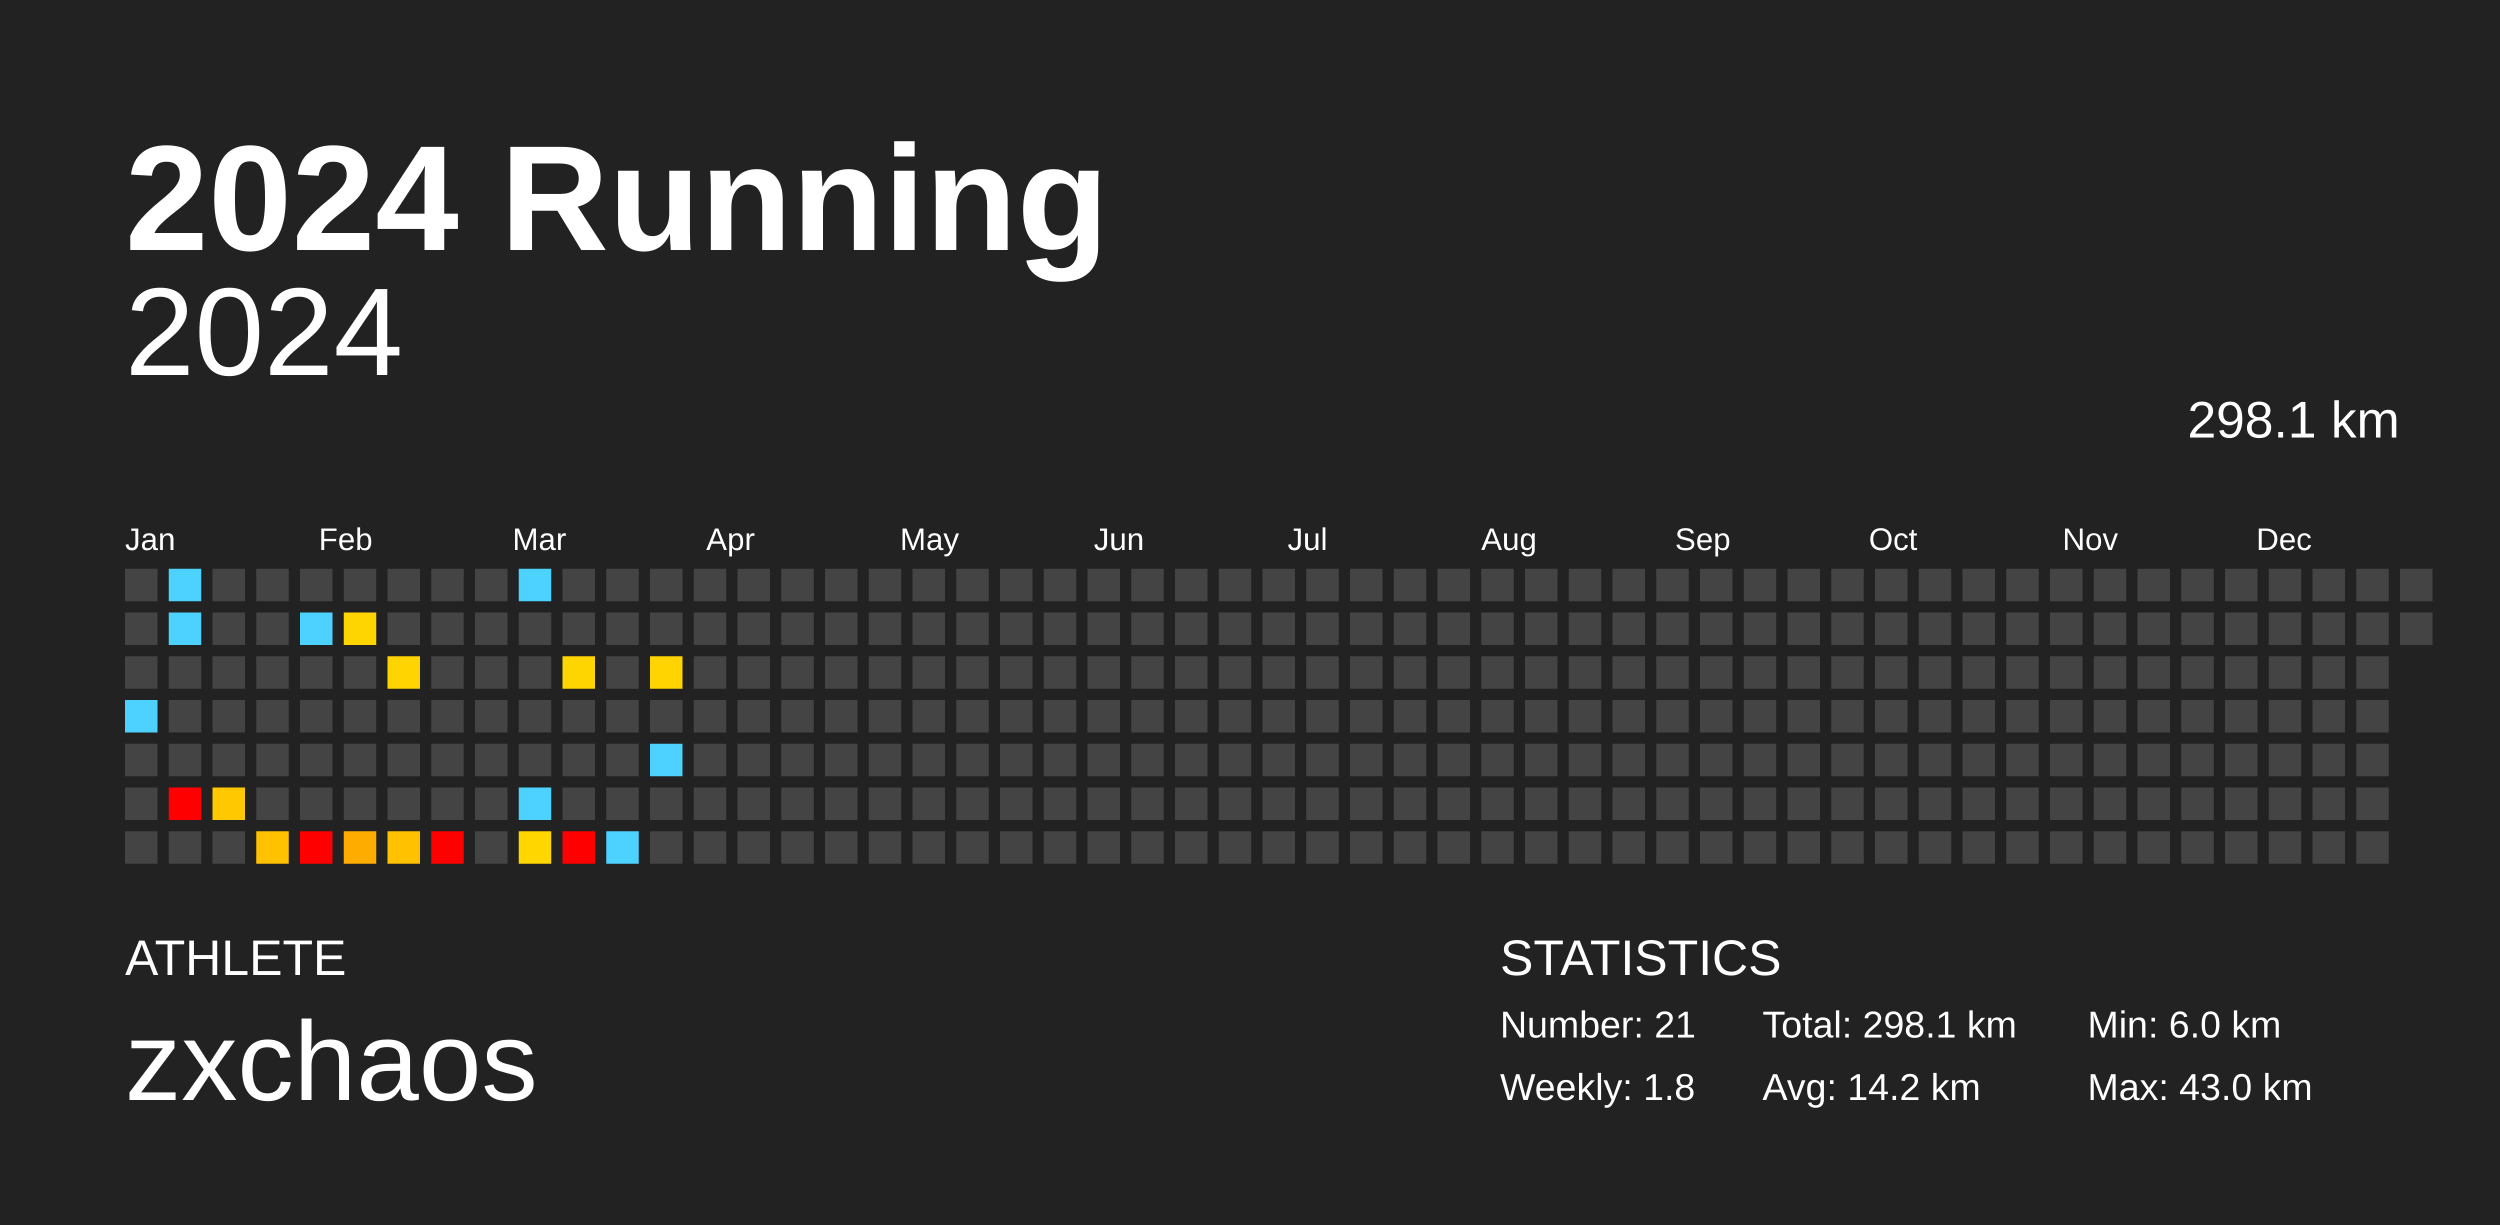
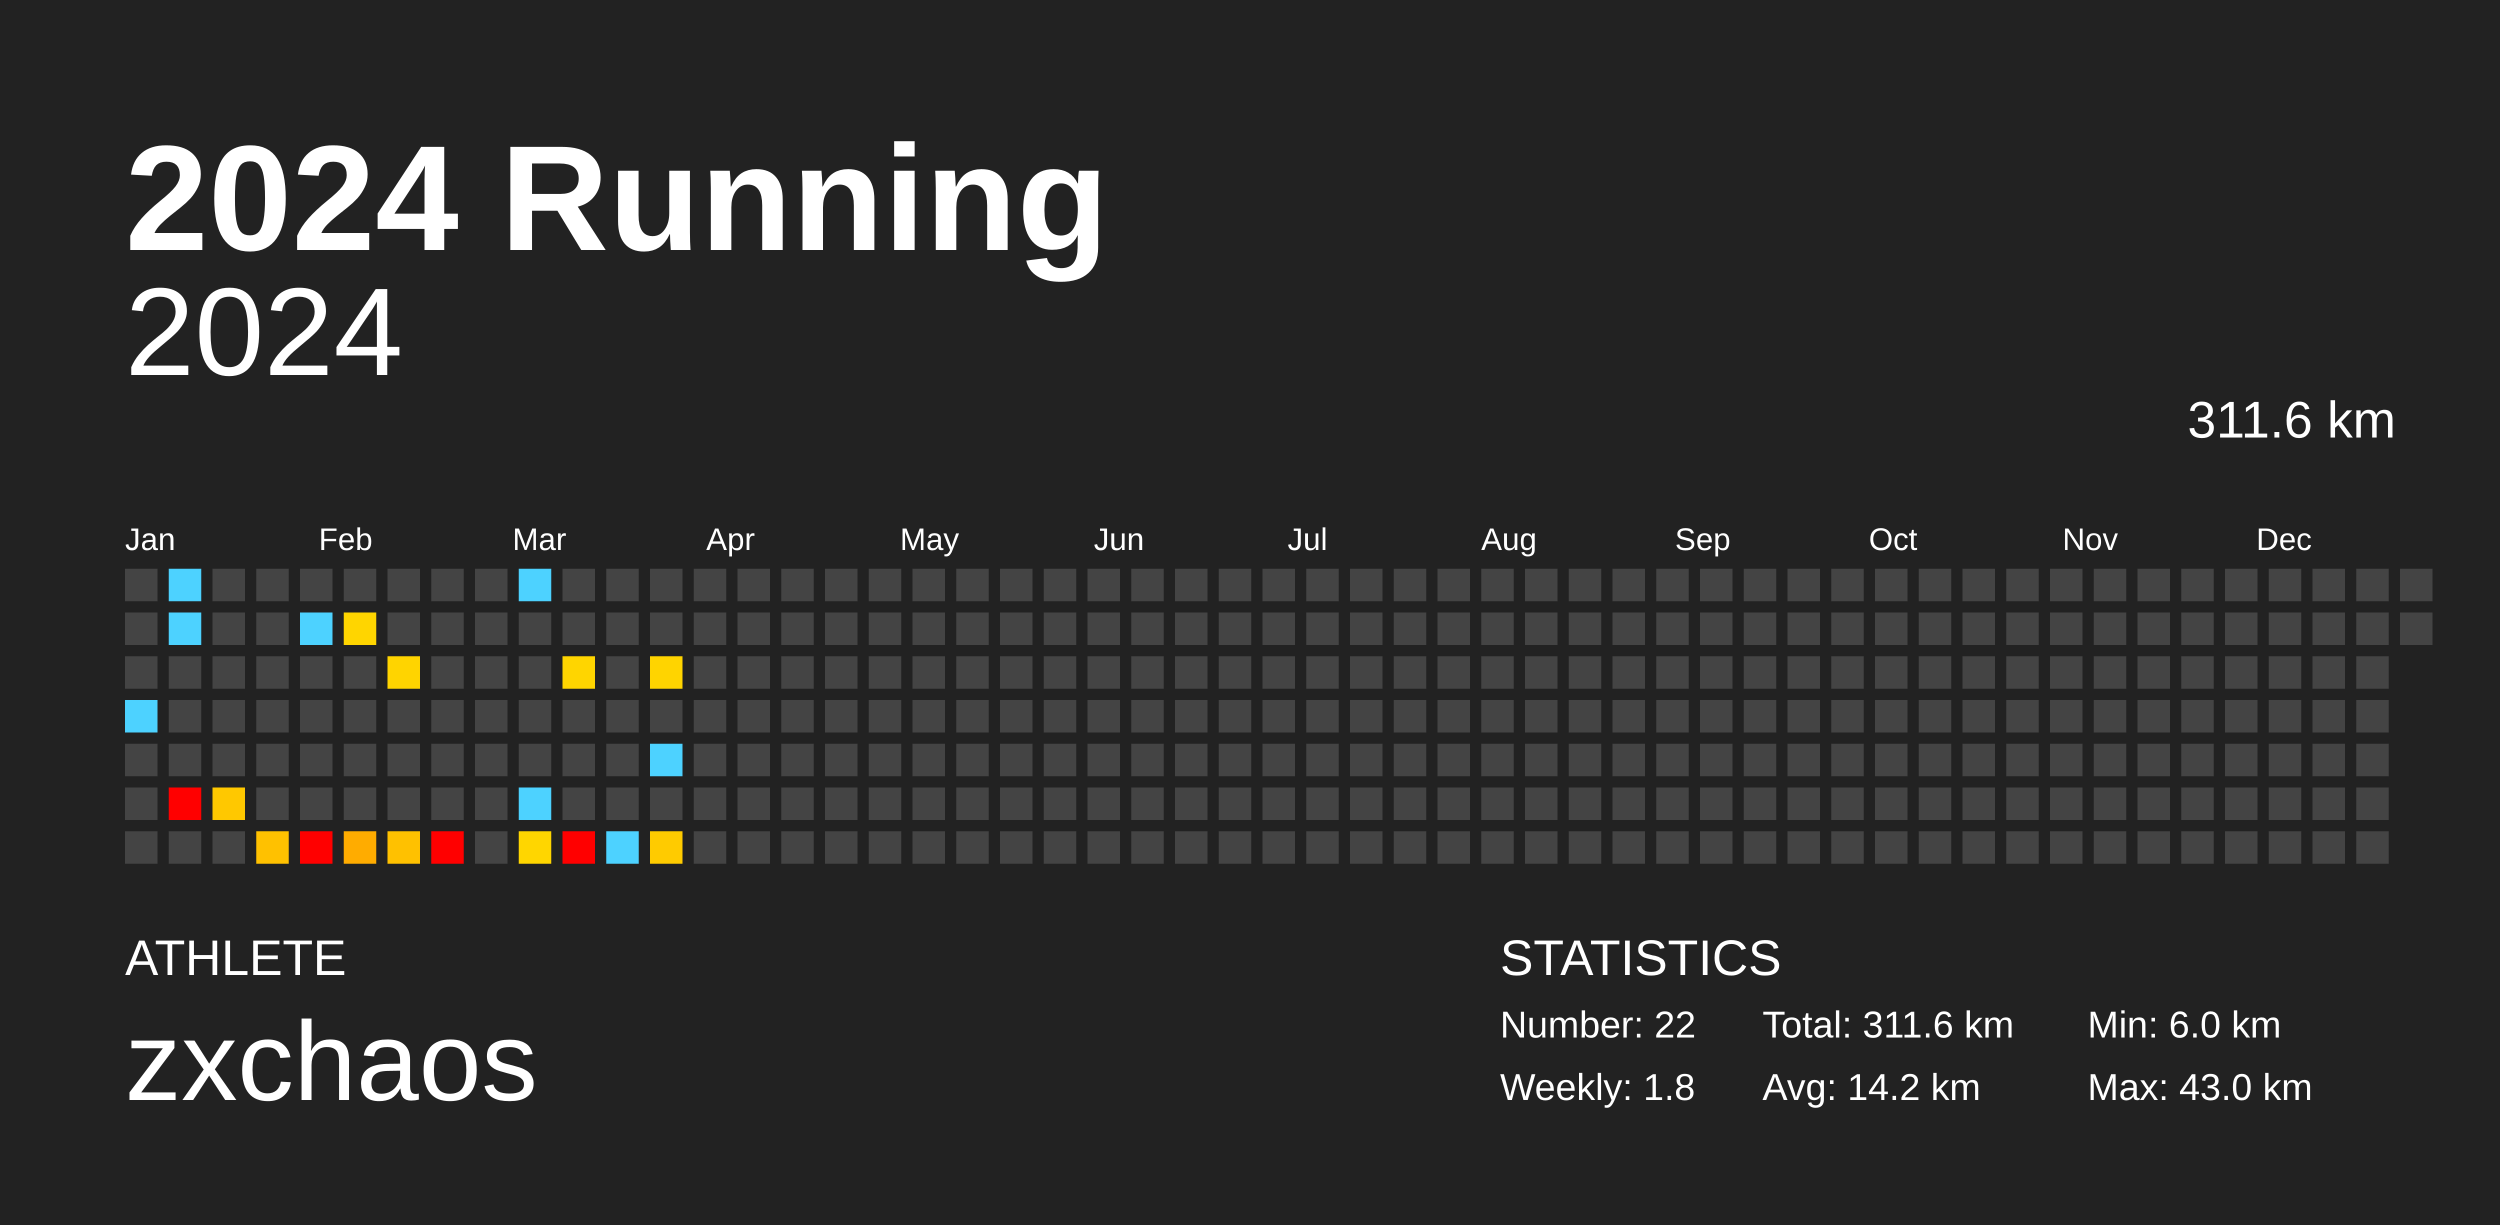
<svg xmlns="http://www.w3.org/2000/svg" baseProfile="full" height="98mm" version="1.1" viewBox="0,0,200,98" width="200mm">
  <defs />
  <rect fill="#222222" height="98" width="200" x="0" y="0" />
  <text fill="#FFFFFF" style="font-size:12px; font-family:Arial; font-weight:bold;" x="10" y="20">2024 Running</text>
  <text fill="#FFFFFF" style="font-size:4px; font-family:Arial" x="10" y="78">ATHLETE</text>
  <text fill="#FFFFFF" style="font-size:9px; font-family:Arial" x="10" y="88">zxchaos</text>
  <text fill="#FFFFFF" style="font-size:4px; font-family:Arial" x="120" y="78">STATISTICS</text>
-   <text fill="#FFFFFF" style="font-size:3px; font-family:Arial" x="120" y="83">Number: 21</text>
+   <text fill="#FFFFFF" style="font-size:3px; font-family:Arial" x="120" y="83">Number: 22</text>
  <text fill="#FFFFFF" style="font-size:3px; font-family:Arial" x="120" y="88">Weekly: 1.8</text>
-   <text fill="#FFFFFF" style="font-size:3px; font-family:Arial" x="141" y="83">Total: 298.1 km</text>
+   <text fill="#FFFFFF" style="font-size:3px; font-family:Arial" x="141" y="83">Total: 311.6 km</text>
  <text fill="#FFFFFF" style="font-size:3px; font-family:Arial" x="141" y="88">Avg: 14.2 km</text>
  <text fill="#FFFFFF" style="font-size:3px; font-family:Arial" x="167" y="83">Min: 6.0 km</text>
  <text fill="#FFFFFF" style="font-size:3px; font-family:Arial" x="167" y="88">Max: 43.0 km</text>
  <text alignment-baseline="hanging" fill="#FFFFFF" style="font-size:10.0px; font-family:Arial;" x="10" y="30">2024</text>
-   <text alignment-baseline="hanging" fill="#FFFFFF" style="font-size:4.125px; font-family:Arial;" x="175" y="35">298.1 km</text>
+   <text alignment-baseline="hanging" fill="#FFFFFF" style="font-size:4.125px; font-family:Arial;" x="175" y="35">311.6 km</text>
  <text fill="#FFFFFF" style="font-size:2.5px; font-family:Arial" x="10.0" y="44">Jan</text>
  <text fill="#FFFFFF" style="font-size:2.5px; font-family:Arial" x="25.5" y="44">Feb</text>
  <text fill="#FFFFFF" style="font-size:2.5px; font-family:Arial" x="41.0" y="44">Mar</text>
  <text fill="#FFFFFF" style="font-size:2.5px; font-family:Arial" x="56.5" y="44">Apr</text>
  <text fill="#FFFFFF" style="font-size:2.5px; font-family:Arial" x="72.0" y="44">May</text>
  <text fill="#FFFFFF" style="font-size:2.5px; font-family:Arial" x="87.5" y="44">Jun</text>
  <text fill="#FFFFFF" style="font-size:2.5px; font-family:Arial" x="103.0" y="44">Jul</text>
  <text fill="#FFFFFF" style="font-size:2.5px; font-family:Arial" x="118.5" y="44">Aug</text>
  <text fill="#FFFFFF" style="font-size:2.5px; font-family:Arial" x="134.0" y="44">Sep</text>
  <text fill="#FFFFFF" style="font-size:2.5px; font-family:Arial" x="149.5" y="44">Oct</text>
  <text fill="#FFFFFF" style="font-size:2.5px; font-family:Arial" x="165.0" y="44">Nov</text>
  <text fill="#FFFFFF" style="font-size:2.5px; font-family:Arial" x="180.5" y="44">Dec</text>
  <rect fill="#444444" height="2.6" width="2.6" x="10.0" y="45.5" />
  <rect fill="#444444" height="2.6" width="2.6" x="10.0" y="49.0" />
  <rect fill="#444444" height="2.6" width="2.6" x="10.0" y="52.5" />
  <rect fill="#4dd2ff" height="2.6" width="2.6" x="10.0" y="56.0" />
  <rect fill="#444444" height="2.6" width="2.6" x="10.0" y="59.5" />
  <rect fill="#444444" height="2.6" width="2.6" x="10.0" y="63.0" />
  <rect fill="#444444" height="2.6" width="2.6" x="10.0" y="66.5" />
  <rect fill="#4dd2ff" height="2.6" width="2.6" x="13.5" y="45.5" />
  <rect fill="#4dd2ff" height="2.6" width="2.6" x="13.5" y="49.0" />
  <rect fill="#444444" height="2.6" width="2.6" x="13.5" y="52.5" />
  <rect fill="#444444" height="2.6" width="2.6" x="13.5" y="56.0" />
  <rect fill="#444444" height="2.6" width="2.6" x="13.5" y="59.5" />
  <rect fill="red" height="2.6" width="2.6" x="13.5" y="63.0" />
  <rect fill="#444444" height="2.6" width="2.6" x="13.5" y="66.5" />
  <rect fill="#444444" height="2.6" width="2.6" x="17.0" y="45.5" />
  <rect fill="#444444" height="2.6" width="2.6" x="17.0" y="49.0" />
  <rect fill="#444444" height="2.6" width="2.6" x="17.0" y="52.5" />
  <rect fill="#444444" height="2.6" width="2.6" x="17.0" y="56.0" />
  <rect fill="#444444" height="2.6" width="2.6" x="17.0" y="59.5" />
  <rect fill="#ffc800" height="2.6" width="2.6" x="17.0" y="63.0" />
  <rect fill="#444444" height="2.6" width="2.6" x="17.0" y="66.5" />
  <rect fill="#444444" height="2.6" width="2.6" x="20.5" y="45.5" />
  <rect fill="#444444" height="2.6" width="2.6" x="20.5" y="49.0" />
  <rect fill="#444444" height="2.6" width="2.6" x="20.5" y="52.5" />
  <rect fill="#444444" height="2.6" width="2.6" x="20.5" y="56.0" />
  <rect fill="#444444" height="2.6" width="2.6" x="20.5" y="59.5" />
  <rect fill="#444444" height="2.6" width="2.6" x="20.5" y="63.0" />
  <rect fill="#ffc100" height="2.6" width="2.6" x="20.5" y="66.5" />
  <rect fill="#444444" height="2.6" width="2.6" x="24.0" y="45.5" />
  <rect fill="#4dd2ff" height="2.6" width="2.6" x="24.0" y="49.0" />
  <rect fill="#444444" height="2.6" width="2.6" x="24.0" y="52.5" />
  <rect fill="#444444" height="2.6" width="2.6" x="24.0" y="56.0" />
  <rect fill="#444444" height="2.6" width="2.6" x="24.0" y="59.5" />
  <rect fill="#444444" height="2.6" width="2.6" x="24.0" y="63.0" />
  <rect fill="red" height="2.6" width="2.6" x="24.0" y="66.5" />
  <rect fill="#444444" height="2.6" width="2.6" x="27.5" y="45.5" />
  <rect fill="#ffd500" height="2.6" width="2.6" x="27.5" y="49.0" />
  <rect fill="#444444" height="2.6" width="2.6" x="27.5" y="52.5" />
  <rect fill="#444444" height="2.6" width="2.6" x="27.5" y="56.0" />
  <rect fill="#444444" height="2.6" width="2.6" x="27.5" y="59.5" />
  <rect fill="#444444" height="2.6" width="2.6" x="27.5" y="63.0" />
  <rect fill="#ffac00" height="2.6" width="2.6" x="27.5" y="66.5" />
  <rect fill="#444444" height="2.6" width="2.6" x="31.0" y="45.5" />
  <rect fill="#444444" height="2.6" width="2.6" x="31.0" y="49.0" />
  <rect fill="#ffd400" height="2.6" width="2.6" x="31.0" y="52.5" />
  <rect fill="#444444" height="2.6" width="2.6" x="31.0" y="56.0" />
  <rect fill="#444444" height="2.6" width="2.6" x="31.0" y="59.5" />
  <rect fill="#444444" height="2.6" width="2.6" x="31.0" y="63.0" />
  <rect fill="#ffc100" height="2.6" width="2.6" x="31.0" y="66.5" />
  <rect fill="#444444" height="2.6" width="2.6" x="34.5" y="45.5" />
  <rect fill="#444444" height="2.6" width="2.6" x="34.5" y="49.0" />
  <rect fill="#444444" height="2.6" width="2.6" x="34.5" y="52.5" />
  <rect fill="#444444" height="2.6" width="2.6" x="34.5" y="56.0" />
  <rect fill="#444444" height="2.6" width="2.6" x="34.5" y="59.5" />
  <rect fill="#444444" height="2.6" width="2.6" x="34.5" y="63.0" />
  <rect fill="red" height="2.6" width="2.6" x="34.5" y="66.5" />
  <rect fill="#444444" height="2.6" width="2.6" x="38.0" y="45.5" />
  <rect fill="#444444" height="2.6" width="2.6" x="38.0" y="49.0" />
  <rect fill="#444444" height="2.6" width="2.6" x="38.0" y="52.5" />
  <rect fill="#444444" height="2.6" width="2.6" x="38.0" y="56.0" />
  <rect fill="#444444" height="2.6" width="2.6" x="38.0" y="59.5" />
  <rect fill="#444444" height="2.6" width="2.6" x="38.0" y="63.0" />
  <rect fill="#444444" height="2.6" width="2.6" x="38.0" y="66.5" />
  <rect fill="#4dd2ff" height="2.6" width="2.6" x="41.5" y="45.5" />
  <rect fill="#444444" height="2.6" width="2.6" x="41.5" y="49.0" />
  <rect fill="#444444" height="2.6" width="2.6" x="41.5" y="52.5" />
  <rect fill="#444444" height="2.6" width="2.6" x="41.5" y="56.0" />
  <rect fill="#444444" height="2.6" width="2.6" x="41.5" y="59.5" />
  <rect fill="#4dd2ff" height="2.6" width="2.6" x="41.5" y="63.0" />
  <rect fill="#ffd600" height="2.6" width="2.6" x="41.5" y="66.5" />
  <rect fill="#444444" height="2.6" width="2.6" x="45.0" y="45.5" />
  <rect fill="#444444" height="2.6" width="2.6" x="45.0" y="49.0" />
  <rect fill="#ffd500" height="2.6" width="2.6" x="45.0" y="52.5" />
  <rect fill="#444444" height="2.6" width="2.6" x="45.0" y="56.0" />
  <rect fill="#444444" height="2.6" width="2.6" x="45.0" y="59.5" />
  <rect fill="#444444" height="2.6" width="2.6" x="45.0" y="63.0" />
  <rect fill="red" height="2.6" width="2.6" x="45.0" y="66.5" />
  <rect fill="#444444" height="2.6" width="2.6" x="48.5" y="45.5" />
  <rect fill="#444444" height="2.6" width="2.6" x="48.5" y="49.0" />
  <rect fill="#444444" height="2.6" width="2.6" x="48.5" y="52.5" />
  <rect fill="#444444" height="2.6" width="2.6" x="48.5" y="56.0" />
  <rect fill="#444444" height="2.6" width="2.6" x="48.5" y="59.5" />
  <rect fill="#444444" height="2.6" width="2.6" x="48.5" y="63.0" />
  <rect fill="#4dd2ff" height="2.6" width="2.6" x="48.5" y="66.5" />
  <rect fill="#444444" height="2.6" width="2.6" x="52.0" y="45.5" />
  <rect fill="#444444" height="2.6" width="2.6" x="52.0" y="49.0" />
  <rect fill="#ffd400" height="2.6" width="2.6" x="52.0" y="52.5" />
  <rect fill="#444444" height="2.6" width="2.6" x="52.0" y="56.0" />
  <rect fill="#4dd2ff" height="2.6" width="2.6" x="52.0" y="59.5" />
  <rect fill="#444444" height="2.6" width="2.6" x="52.0" y="63.0" />
-   <rect fill="#444444" height="2.6" width="2.6" x="52.0" y="66.5" />
+   <rect fill="#ffcb00" height="2.6" width="2.6" x="52.0" y="66.5" />
  <rect fill="#444444" height="2.6" width="2.6" x="55.5" y="45.5" />
  <rect fill="#444444" height="2.6" width="2.6" x="55.5" y="49.0" />
  <rect fill="#444444" height="2.6" width="2.6" x="55.5" y="52.5" />
  <rect fill="#444444" height="2.6" width="2.6" x="55.5" y="56.0" />
  <rect fill="#444444" height="2.6" width="2.6" x="55.5" y="59.5" />
  <rect fill="#444444" height="2.6" width="2.6" x="55.5" y="63.0" />
  <rect fill="#444444" height="2.6" width="2.6" x="55.5" y="66.5" />
  <rect fill="#444444" height="2.6" width="2.6" x="59.0" y="45.5" />
  <rect fill="#444444" height="2.6" width="2.6" x="59.0" y="49.0" />
  <rect fill="#444444" height="2.6" width="2.6" x="59.0" y="52.5" />
  <rect fill="#444444" height="2.6" width="2.6" x="59.0" y="56.0" />
  <rect fill="#444444" height="2.6" width="2.6" x="59.0" y="59.5" />
  <rect fill="#444444" height="2.6" width="2.6" x="59.0" y="63.0" />
  <rect fill="#444444" height="2.6" width="2.6" x="59.0" y="66.5" />
  <rect fill="#444444" height="2.6" width="2.6" x="62.5" y="45.5" />
  <rect fill="#444444" height="2.6" width="2.6" x="62.5" y="49.0" />
  <rect fill="#444444" height="2.6" width="2.6" x="62.5" y="52.5" />
  <rect fill="#444444" height="2.6" width="2.6" x="62.5" y="56.0" />
  <rect fill="#444444" height="2.6" width="2.6" x="62.5" y="59.5" />
  <rect fill="#444444" height="2.6" width="2.6" x="62.5" y="63.0" />
  <rect fill="#444444" height="2.6" width="2.6" x="62.5" y="66.5" />
  <rect fill="#444444" height="2.6" width="2.6" x="66.0" y="45.5" />
  <rect fill="#444444" height="2.6" width="2.6" x="66.0" y="49.0" />
  <rect fill="#444444" height="2.6" width="2.6" x="66.0" y="52.5" />
  <rect fill="#444444" height="2.6" width="2.6" x="66.0" y="56.0" />
  <rect fill="#444444" height="2.6" width="2.6" x="66.0" y="59.5" />
  <rect fill="#444444" height="2.6" width="2.6" x="66.0" y="63.0" />
  <rect fill="#444444" height="2.6" width="2.6" x="66.0" y="66.5" />
  <rect fill="#444444" height="2.6" width="2.6" x="69.5" y="45.5" />
  <rect fill="#444444" height="2.6" width="2.6" x="69.5" y="49.0" />
  <rect fill="#444444" height="2.6" width="2.6" x="69.5" y="52.5" />
  <rect fill="#444444" height="2.6" width="2.6" x="69.5" y="56.0" />
  <rect fill="#444444" height="2.6" width="2.6" x="69.5" y="59.5" />
  <rect fill="#444444" height="2.6" width="2.6" x="69.5" y="63.0" />
  <rect fill="#444444" height="2.6" width="2.6" x="69.5" y="66.5" />
  <rect fill="#444444" height="2.6" width="2.6" x="73.0" y="45.5" />
  <rect fill="#444444" height="2.6" width="2.6" x="73.0" y="49.0" />
  <rect fill="#444444" height="2.6" width="2.6" x="73.0" y="52.5" />
  <rect fill="#444444" height="2.6" width="2.6" x="73.0" y="56.0" />
  <rect fill="#444444" height="2.6" width="2.6" x="73.0" y="59.5" />
  <rect fill="#444444" height="2.6" width="2.6" x="73.0" y="63.0" />
  <rect fill="#444444" height="2.6" width="2.6" x="73.0" y="66.5" />
  <rect fill="#444444" height="2.6" width="2.6" x="76.5" y="45.5" />
  <rect fill="#444444" height="2.6" width="2.6" x="76.5" y="49.0" />
  <rect fill="#444444" height="2.6" width="2.6" x="76.5" y="52.5" />
  <rect fill="#444444" height="2.6" width="2.6" x="76.5" y="56.0" />
  <rect fill="#444444" height="2.6" width="2.6" x="76.5" y="59.5" />
  <rect fill="#444444" height="2.6" width="2.6" x="76.5" y="63.0" />
  <rect fill="#444444" height="2.6" width="2.6" x="76.5" y="66.5" />
  <rect fill="#444444" height="2.6" width="2.6" x="80.0" y="45.5" />
  <rect fill="#444444" height="2.6" width="2.6" x="80.0" y="49.0" />
  <rect fill="#444444" height="2.6" width="2.6" x="80.0" y="52.5" />
  <rect fill="#444444" height="2.6" width="2.6" x="80.0" y="56.0" />
  <rect fill="#444444" height="2.6" width="2.6" x="80.0" y="59.5" />
  <rect fill="#444444" height="2.6" width="2.6" x="80.0" y="63.0" />
  <rect fill="#444444" height="2.6" width="2.6" x="80.0" y="66.5" />
  <rect fill="#444444" height="2.6" width="2.6" x="83.5" y="45.5" />
  <rect fill="#444444" height="2.6" width="2.6" x="83.5" y="49.0" />
  <rect fill="#444444" height="2.6" width="2.6" x="83.5" y="52.5" />
  <rect fill="#444444" height="2.6" width="2.6" x="83.5" y="56.0" />
  <rect fill="#444444" height="2.6" width="2.6" x="83.5" y="59.5" />
  <rect fill="#444444" height="2.6" width="2.6" x="83.5" y="63.0" />
  <rect fill="#444444" height="2.6" width="2.6" x="83.5" y="66.5" />
  <rect fill="#444444" height="2.6" width="2.6" x="87.0" y="45.5" />
  <rect fill="#444444" height="2.6" width="2.6" x="87.0" y="49.0" />
  <rect fill="#444444" height="2.6" width="2.6" x="87.0" y="52.5" />
  <rect fill="#444444" height="2.6" width="2.6" x="87.0" y="56.0" />
  <rect fill="#444444" height="2.6" width="2.6" x="87.0" y="59.5" />
  <rect fill="#444444" height="2.6" width="2.6" x="87.0" y="63.0" />
  <rect fill="#444444" height="2.6" width="2.6" x="87.0" y="66.5" />
  <rect fill="#444444" height="2.6" width="2.6" x="90.5" y="45.5" />
  <rect fill="#444444" height="2.6" width="2.6" x="90.5" y="49.0" />
  <rect fill="#444444" height="2.6" width="2.6" x="90.5" y="52.5" />
  <rect fill="#444444" height="2.6" width="2.6" x="90.5" y="56.0" />
  <rect fill="#444444" height="2.6" width="2.6" x="90.5" y="59.5" />
  <rect fill="#444444" height="2.6" width="2.6" x="90.5" y="63.0" />
  <rect fill="#444444" height="2.6" width="2.6" x="90.5" y="66.5" />
  <rect fill="#444444" height="2.6" width="2.6" x="94.0" y="45.5" />
  <rect fill="#444444" height="2.6" width="2.6" x="94.0" y="49.0" />
  <rect fill="#444444" height="2.6" width="2.6" x="94.0" y="52.5" />
  <rect fill="#444444" height="2.6" width="2.6" x="94.0" y="56.0" />
  <rect fill="#444444" height="2.6" width="2.6" x="94.0" y="59.5" />
  <rect fill="#444444" height="2.6" width="2.6" x="94.0" y="63.0" />
  <rect fill="#444444" height="2.6" width="2.6" x="94.0" y="66.5" />
  <rect fill="#444444" height="2.6" width="2.6" x="97.5" y="45.5" />
  <rect fill="#444444" height="2.6" width="2.6" x="97.5" y="49.0" />
  <rect fill="#444444" height="2.6" width="2.6" x="97.5" y="52.5" />
  <rect fill="#444444" height="2.6" width="2.6" x="97.5" y="56.0" />
  <rect fill="#444444" height="2.6" width="2.6" x="97.5" y="59.5" />
  <rect fill="#444444" height="2.6" width="2.6" x="97.5" y="63.0" />
  <rect fill="#444444" height="2.6" width="2.6" x="97.5" y="66.5" />
  <rect fill="#444444" height="2.6" width="2.6" x="101.0" y="45.5" />
  <rect fill="#444444" height="2.6" width="2.6" x="101.0" y="49.0" />
  <rect fill="#444444" height="2.6" width="2.6" x="101.0" y="52.5" />
  <rect fill="#444444" height="2.6" width="2.6" x="101.0" y="56.0" />
  <rect fill="#444444" height="2.6" width="2.6" x="101.0" y="59.5" />
  <rect fill="#444444" height="2.6" width="2.6" x="101.0" y="63.0" />
  <rect fill="#444444" height="2.6" width="2.6" x="101.0" y="66.5" />
  <rect fill="#444444" height="2.6" width="2.6" x="104.5" y="45.5" />
  <rect fill="#444444" height="2.6" width="2.6" x="104.5" y="49.0" />
  <rect fill="#444444" height="2.6" width="2.6" x="104.5" y="52.5" />
  <rect fill="#444444" height="2.6" width="2.6" x="104.5" y="56.0" />
  <rect fill="#444444" height="2.6" width="2.6" x="104.5" y="59.5" />
  <rect fill="#444444" height="2.6" width="2.6" x="104.5" y="63.0" />
  <rect fill="#444444" height="2.6" width="2.6" x="104.5" y="66.5" />
  <rect fill="#444444" height="2.6" width="2.6" x="108.0" y="45.5" />
  <rect fill="#444444" height="2.6" width="2.6" x="108.0" y="49.0" />
  <rect fill="#444444" height="2.6" width="2.6" x="108.0" y="52.5" />
  <rect fill="#444444" height="2.6" width="2.6" x="108.0" y="56.0" />
  <rect fill="#444444" height="2.6" width="2.6" x="108.0" y="59.5" />
  <rect fill="#444444" height="2.6" width="2.6" x="108.0" y="63.0" />
  <rect fill="#444444" height="2.6" width="2.6" x="108.0" y="66.5" />
  <rect fill="#444444" height="2.6" width="2.6" x="111.5" y="45.5" />
  <rect fill="#444444" height="2.6" width="2.6" x="111.5" y="49.0" />
  <rect fill="#444444" height="2.6" width="2.6" x="111.5" y="52.5" />
  <rect fill="#444444" height="2.6" width="2.6" x="111.5" y="56.0" />
  <rect fill="#444444" height="2.6" width="2.6" x="111.5" y="59.5" />
  <rect fill="#444444" height="2.6" width="2.6" x="111.5" y="63.0" />
  <rect fill="#444444" height="2.6" width="2.6" x="111.5" y="66.5" />
  <rect fill="#444444" height="2.6" width="2.6" x="115.0" y="45.5" />
  <rect fill="#444444" height="2.6" width="2.6" x="115.0" y="49.0" />
  <rect fill="#444444" height="2.6" width="2.6" x="115.0" y="52.5" />
  <rect fill="#444444" height="2.6" width="2.6" x="115.0" y="56.0" />
  <rect fill="#444444" height="2.6" width="2.6" x="115.0" y="59.5" />
  <rect fill="#444444" height="2.6" width="2.6" x="115.0" y="63.0" />
  <rect fill="#444444" height="2.6" width="2.6" x="115.0" y="66.5" />
  <rect fill="#444444" height="2.6" width="2.6" x="118.5" y="45.5" />
  <rect fill="#444444" height="2.6" width="2.6" x="118.5" y="49.0" />
  <rect fill="#444444" height="2.6" width="2.6" x="118.5" y="52.5" />
  <rect fill="#444444" height="2.6" width="2.6" x="118.5" y="56.0" />
  <rect fill="#444444" height="2.6" width="2.6" x="118.5" y="59.5" />
  <rect fill="#444444" height="2.6" width="2.6" x="118.5" y="63.0" />
  <rect fill="#444444" height="2.6" width="2.6" x="118.5" y="66.5" />
  <rect fill="#444444" height="2.6" width="2.6" x="122.0" y="45.5" />
  <rect fill="#444444" height="2.6" width="2.6" x="122.0" y="49.0" />
  <rect fill="#444444" height="2.6" width="2.6" x="122.0" y="52.5" />
  <rect fill="#444444" height="2.6" width="2.6" x="122.0" y="56.0" />
  <rect fill="#444444" height="2.6" width="2.6" x="122.0" y="59.5" />
  <rect fill="#444444" height="2.6" width="2.6" x="122.0" y="63.0" />
  <rect fill="#444444" height="2.6" width="2.6" x="122.0" y="66.5" />
  <rect fill="#444444" height="2.6" width="2.6" x="125.5" y="45.5" />
  <rect fill="#444444" height="2.6" width="2.6" x="125.5" y="49.0" />
  <rect fill="#444444" height="2.6" width="2.6" x="125.5" y="52.5" />
  <rect fill="#444444" height="2.6" width="2.6" x="125.5" y="56.0" />
  <rect fill="#444444" height="2.6" width="2.6" x="125.5" y="59.5" />
  <rect fill="#444444" height="2.6" width="2.6" x="125.5" y="63.0" />
  <rect fill="#444444" height="2.6" width="2.6" x="125.5" y="66.5" />
  <rect fill="#444444" height="2.6" width="2.6" x="129.0" y="45.5" />
  <rect fill="#444444" height="2.6" width="2.6" x="129.0" y="49.0" />
  <rect fill="#444444" height="2.6" width="2.6" x="129.0" y="52.5" />
  <rect fill="#444444" height="2.6" width="2.6" x="129.0" y="56.0" />
  <rect fill="#444444" height="2.6" width="2.6" x="129.0" y="59.5" />
  <rect fill="#444444" height="2.6" width="2.6" x="129.0" y="63.0" />
  <rect fill="#444444" height="2.6" width="2.6" x="129.0" y="66.5" />
  <rect fill="#444444" height="2.6" width="2.6" x="132.5" y="45.5" />
  <rect fill="#444444" height="2.6" width="2.6" x="132.5" y="49.0" />
  <rect fill="#444444" height="2.6" width="2.6" x="132.5" y="52.5" />
  <rect fill="#444444" height="2.6" width="2.6" x="132.5" y="56.0" />
  <rect fill="#444444" height="2.6" width="2.6" x="132.5" y="59.5" />
  <rect fill="#444444" height="2.6" width="2.6" x="132.5" y="63.0" />
  <rect fill="#444444" height="2.6" width="2.6" x="132.5" y="66.5" />
  <rect fill="#444444" height="2.6" width="2.6" x="136.0" y="45.5" />
  <rect fill="#444444" height="2.6" width="2.6" x="136.0" y="49.0" />
  <rect fill="#444444" height="2.6" width="2.6" x="136.0" y="52.5" />
  <rect fill="#444444" height="2.6" width="2.6" x="136.0" y="56.0" />
  <rect fill="#444444" height="2.6" width="2.6" x="136.0" y="59.5" />
  <rect fill="#444444" height="2.6" width="2.6" x="136.0" y="63.0" />
  <rect fill="#444444" height="2.6" width="2.6" x="136.0" y="66.5" />
  <rect fill="#444444" height="2.6" width="2.6" x="139.5" y="45.5" />
  <rect fill="#444444" height="2.6" width="2.6" x="139.5" y="49.0" />
  <rect fill="#444444" height="2.6" width="2.6" x="139.5" y="52.5" />
  <rect fill="#444444" height="2.6" width="2.6" x="139.5" y="56.0" />
  <rect fill="#444444" height="2.6" width="2.6" x="139.5" y="59.5" />
  <rect fill="#444444" height="2.6" width="2.6" x="139.5" y="63.0" />
  <rect fill="#444444" height="2.6" width="2.6" x="139.5" y="66.5" />
  <rect fill="#444444" height="2.6" width="2.6" x="143.0" y="45.5" />
  <rect fill="#444444" height="2.6" width="2.6" x="143.0" y="49.0" />
  <rect fill="#444444" height="2.6" width="2.6" x="143.0" y="52.5" />
  <rect fill="#444444" height="2.6" width="2.6" x="143.0" y="56.0" />
  <rect fill="#444444" height="2.6" width="2.6" x="143.0" y="59.5" />
  <rect fill="#444444" height="2.6" width="2.6" x="143.0" y="63.0" />
  <rect fill="#444444" height="2.6" width="2.6" x="143.0" y="66.5" />
  <rect fill="#444444" height="2.6" width="2.6" x="146.5" y="45.5" />
  <rect fill="#444444" height="2.6" width="2.6" x="146.5" y="49.0" />
  <rect fill="#444444" height="2.6" width="2.6" x="146.5" y="52.5" />
  <rect fill="#444444" height="2.6" width="2.6" x="146.5" y="56.0" />
  <rect fill="#444444" height="2.6" width="2.6" x="146.5" y="59.5" />
  <rect fill="#444444" height="2.6" width="2.6" x="146.5" y="63.0" />
  <rect fill="#444444" height="2.6" width="2.6" x="146.5" y="66.5" />
  <rect fill="#444444" height="2.6" width="2.6" x="150.0" y="45.5" />
  <rect fill="#444444" height="2.6" width="2.6" x="150.0" y="49.0" />
  <rect fill="#444444" height="2.6" width="2.6" x="150.0" y="52.5" />
  <rect fill="#444444" height="2.6" width="2.6" x="150.0" y="56.0" />
  <rect fill="#444444" height="2.6" width="2.6" x="150.0" y="59.5" />
  <rect fill="#444444" height="2.6" width="2.6" x="150.0" y="63.0" />
  <rect fill="#444444" height="2.6" width="2.6" x="150.0" y="66.5" />
  <rect fill="#444444" height="2.6" width="2.6" x="153.5" y="45.5" />
  <rect fill="#444444" height="2.6" width="2.6" x="153.5" y="49.0" />
  <rect fill="#444444" height="2.6" width="2.6" x="153.5" y="52.5" />
  <rect fill="#444444" height="2.6" width="2.6" x="153.5" y="56.0" />
  <rect fill="#444444" height="2.6" width="2.6" x="153.5" y="59.5" />
  <rect fill="#444444" height="2.6" width="2.6" x="153.5" y="63.0" />
  <rect fill="#444444" height="2.6" width="2.6" x="153.5" y="66.5" />
  <rect fill="#444444" height="2.6" width="2.6" x="157.0" y="45.5" />
  <rect fill="#444444" height="2.6" width="2.6" x="157.0" y="49.0" />
  <rect fill="#444444" height="2.6" width="2.6" x="157.0" y="52.5" />
  <rect fill="#444444" height="2.6" width="2.6" x="157.0" y="56.0" />
  <rect fill="#444444" height="2.6" width="2.6" x="157.0" y="59.5" />
  <rect fill="#444444" height="2.6" width="2.6" x="157.0" y="63.0" />
  <rect fill="#444444" height="2.6" width="2.6" x="157.0" y="66.5" />
  <rect fill="#444444" height="2.6" width="2.6" x="160.5" y="45.5" />
  <rect fill="#444444" height="2.6" width="2.6" x="160.5" y="49.0" />
  <rect fill="#444444" height="2.6" width="2.6" x="160.5" y="52.5" />
  <rect fill="#444444" height="2.6" width="2.6" x="160.5" y="56.0" />
  <rect fill="#444444" height="2.6" width="2.6" x="160.5" y="59.5" />
  <rect fill="#444444" height="2.6" width="2.6" x="160.5" y="63.0" />
  <rect fill="#444444" height="2.6" width="2.6" x="160.5" y="66.5" />
  <rect fill="#444444" height="2.6" width="2.6" x="164.0" y="45.5" />
  <rect fill="#444444" height="2.6" width="2.6" x="164.0" y="49.0" />
  <rect fill="#444444" height="2.6" width="2.6" x="164.0" y="52.5" />
  <rect fill="#444444" height="2.6" width="2.6" x="164.0" y="56.0" />
  <rect fill="#444444" height="2.6" width="2.6" x="164.0" y="59.5" />
  <rect fill="#444444" height="2.6" width="2.6" x="164.0" y="63.0" />
  <rect fill="#444444" height="2.6" width="2.6" x="164.0" y="66.5" />
  <rect fill="#444444" height="2.6" width="2.6" x="167.5" y="45.5" />
  <rect fill="#444444" height="2.6" width="2.6" x="167.5" y="49.0" />
  <rect fill="#444444" height="2.6" width="2.6" x="167.5" y="52.5" />
  <rect fill="#444444" height="2.6" width="2.6" x="167.5" y="56.0" />
  <rect fill="#444444" height="2.6" width="2.6" x="167.5" y="59.5" />
  <rect fill="#444444" height="2.6" width="2.6" x="167.5" y="63.0" />
  <rect fill="#444444" height="2.6" width="2.6" x="167.5" y="66.5" />
  <rect fill="#444444" height="2.6" width="2.6" x="171.0" y="45.5" />
  <rect fill="#444444" height="2.6" width="2.6" x="171.0" y="49.0" />
  <rect fill="#444444" height="2.6" width="2.6" x="171.0" y="52.5" />
  <rect fill="#444444" height="2.6" width="2.6" x="171.0" y="56.0" />
  <rect fill="#444444" height="2.6" width="2.6" x="171.0" y="59.5" />
  <rect fill="#444444" height="2.6" width="2.6" x="171.0" y="63.0" />
  <rect fill="#444444" height="2.6" width="2.6" x="171.0" y="66.5" />
  <rect fill="#444444" height="2.6" width="2.6" x="174.5" y="45.5" />
  <rect fill="#444444" height="2.6" width="2.6" x="174.5" y="49.0" />
  <rect fill="#444444" height="2.6" width="2.6" x="174.5" y="52.5" />
  <rect fill="#444444" height="2.6" width="2.6" x="174.5" y="56.0" />
  <rect fill="#444444" height="2.6" width="2.6" x="174.5" y="59.5" />
  <rect fill="#444444" height="2.6" width="2.6" x="174.5" y="63.0" />
  <rect fill="#444444" height="2.6" width="2.6" x="174.5" y="66.5" />
  <rect fill="#444444" height="2.6" width="2.6" x="178.0" y="45.5" />
  <rect fill="#444444" height="2.6" width="2.6" x="178.0" y="49.0" />
  <rect fill="#444444" height="2.6" width="2.6" x="178.0" y="52.5" />
  <rect fill="#444444" height="2.6" width="2.6" x="178.0" y="56.0" />
  <rect fill="#444444" height="2.6" width="2.6" x="178.0" y="59.5" />
  <rect fill="#444444" height="2.6" width="2.6" x="178.0" y="63.0" />
  <rect fill="#444444" height="2.6" width="2.6" x="178.0" y="66.5" />
  <rect fill="#444444" height="2.6" width="2.6" x="181.5" y="45.5" />
  <rect fill="#444444" height="2.6" width="2.6" x="181.5" y="49.0" />
  <rect fill="#444444" height="2.6" width="2.6" x="181.5" y="52.5" />
  <rect fill="#444444" height="2.6" width="2.6" x="181.5" y="56.0" />
  <rect fill="#444444" height="2.6" width="2.6" x="181.5" y="59.5" />
  <rect fill="#444444" height="2.6" width="2.6" x="181.5" y="63.0" />
  <rect fill="#444444" height="2.6" width="2.6" x="181.5" y="66.5" />
  <rect fill="#444444" height="2.6" width="2.6" x="185.0" y="45.5" />
  <rect fill="#444444" height="2.6" width="2.6" x="185.0" y="49.0" />
  <rect fill="#444444" height="2.6" width="2.6" x="185.0" y="52.5" />
  <rect fill="#444444" height="2.6" width="2.6" x="185.0" y="56.0" />
  <rect fill="#444444" height="2.6" width="2.6" x="185.0" y="59.5" />
  <rect fill="#444444" height="2.6" width="2.6" x="185.0" y="63.0" />
  <rect fill="#444444" height="2.6" width="2.6" x="185.0" y="66.5" />
  <rect fill="#444444" height="2.6" width="2.6" x="188.5" y="45.5" />
  <rect fill="#444444" height="2.6" width="2.6" x="188.5" y="49.0" />
  <rect fill="#444444" height="2.6" width="2.6" x="188.5" y="52.5" />
  <rect fill="#444444" height="2.6" width="2.6" x="188.5" y="56.0" />
  <rect fill="#444444" height="2.6" width="2.6" x="188.5" y="59.5" />
  <rect fill="#444444" height="2.6" width="2.6" x="188.5" y="63.0" />
  <rect fill="#444444" height="2.6" width="2.6" x="188.5" y="66.5" />
  <rect fill="#444444" height="2.6" width="2.6" x="192.0" y="45.5" />
  <rect fill="#444444" height="2.6" width="2.6" x="192.0" y="49.0" />
</svg>
